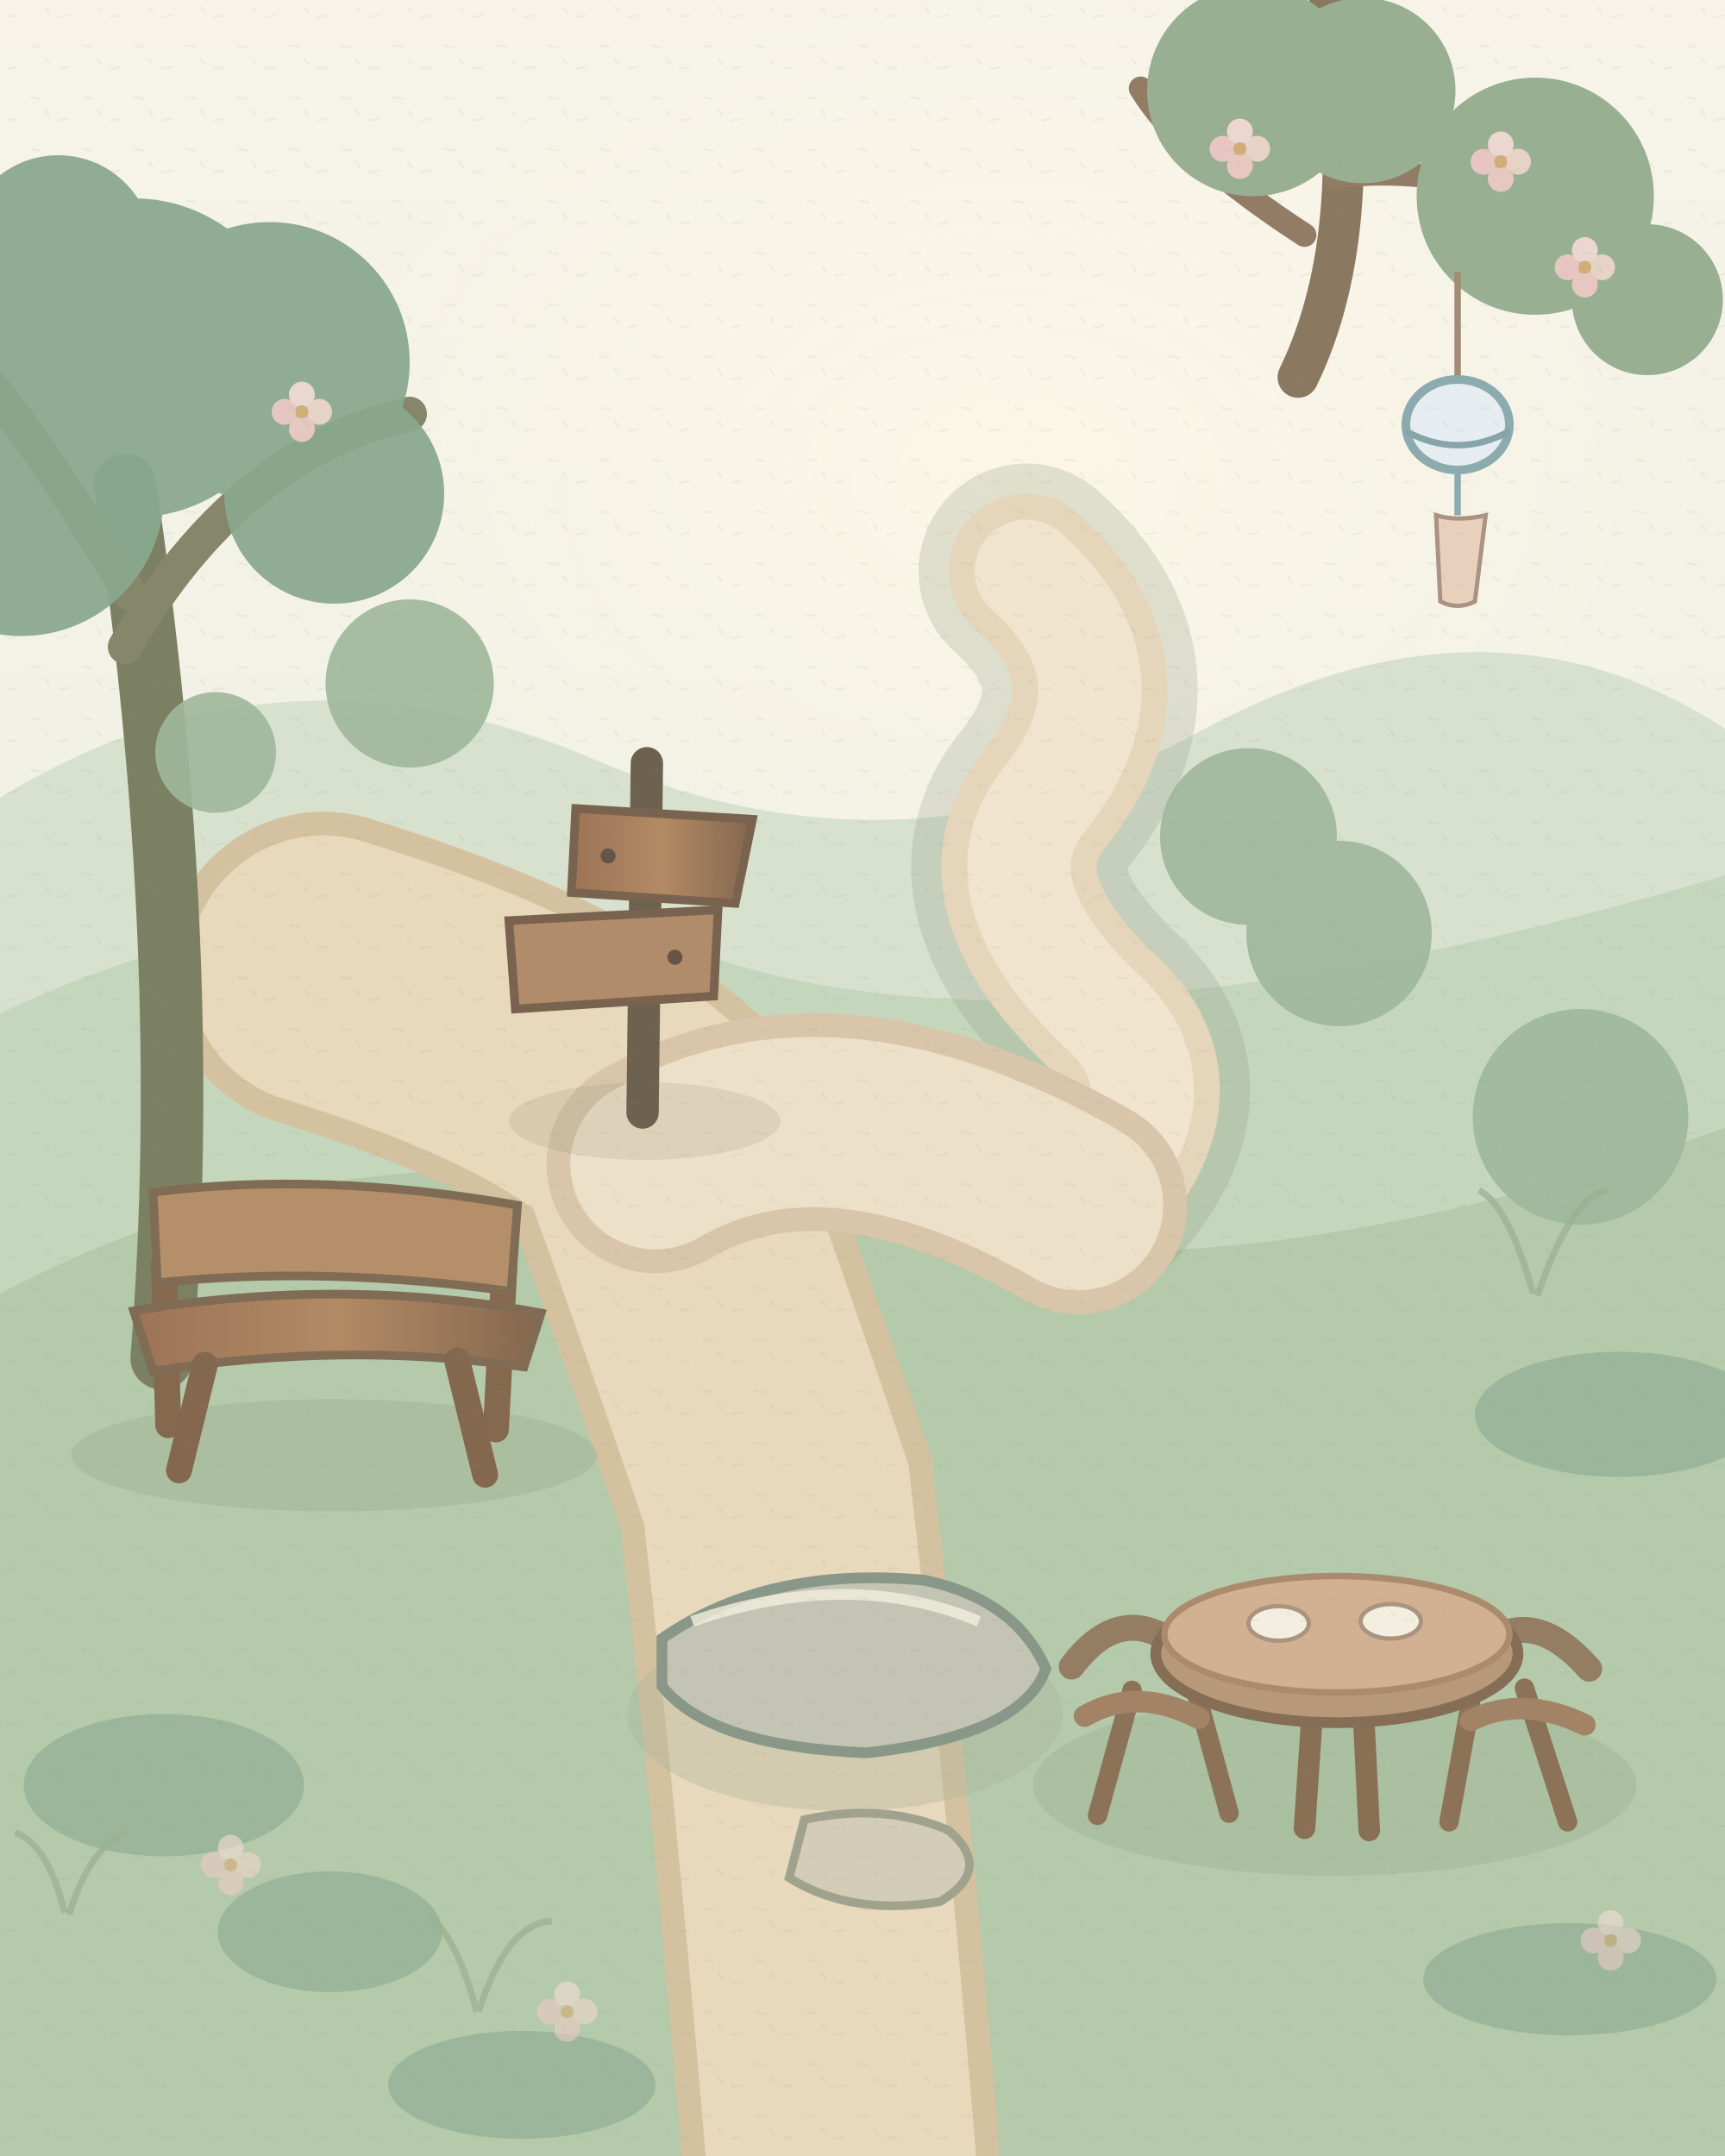
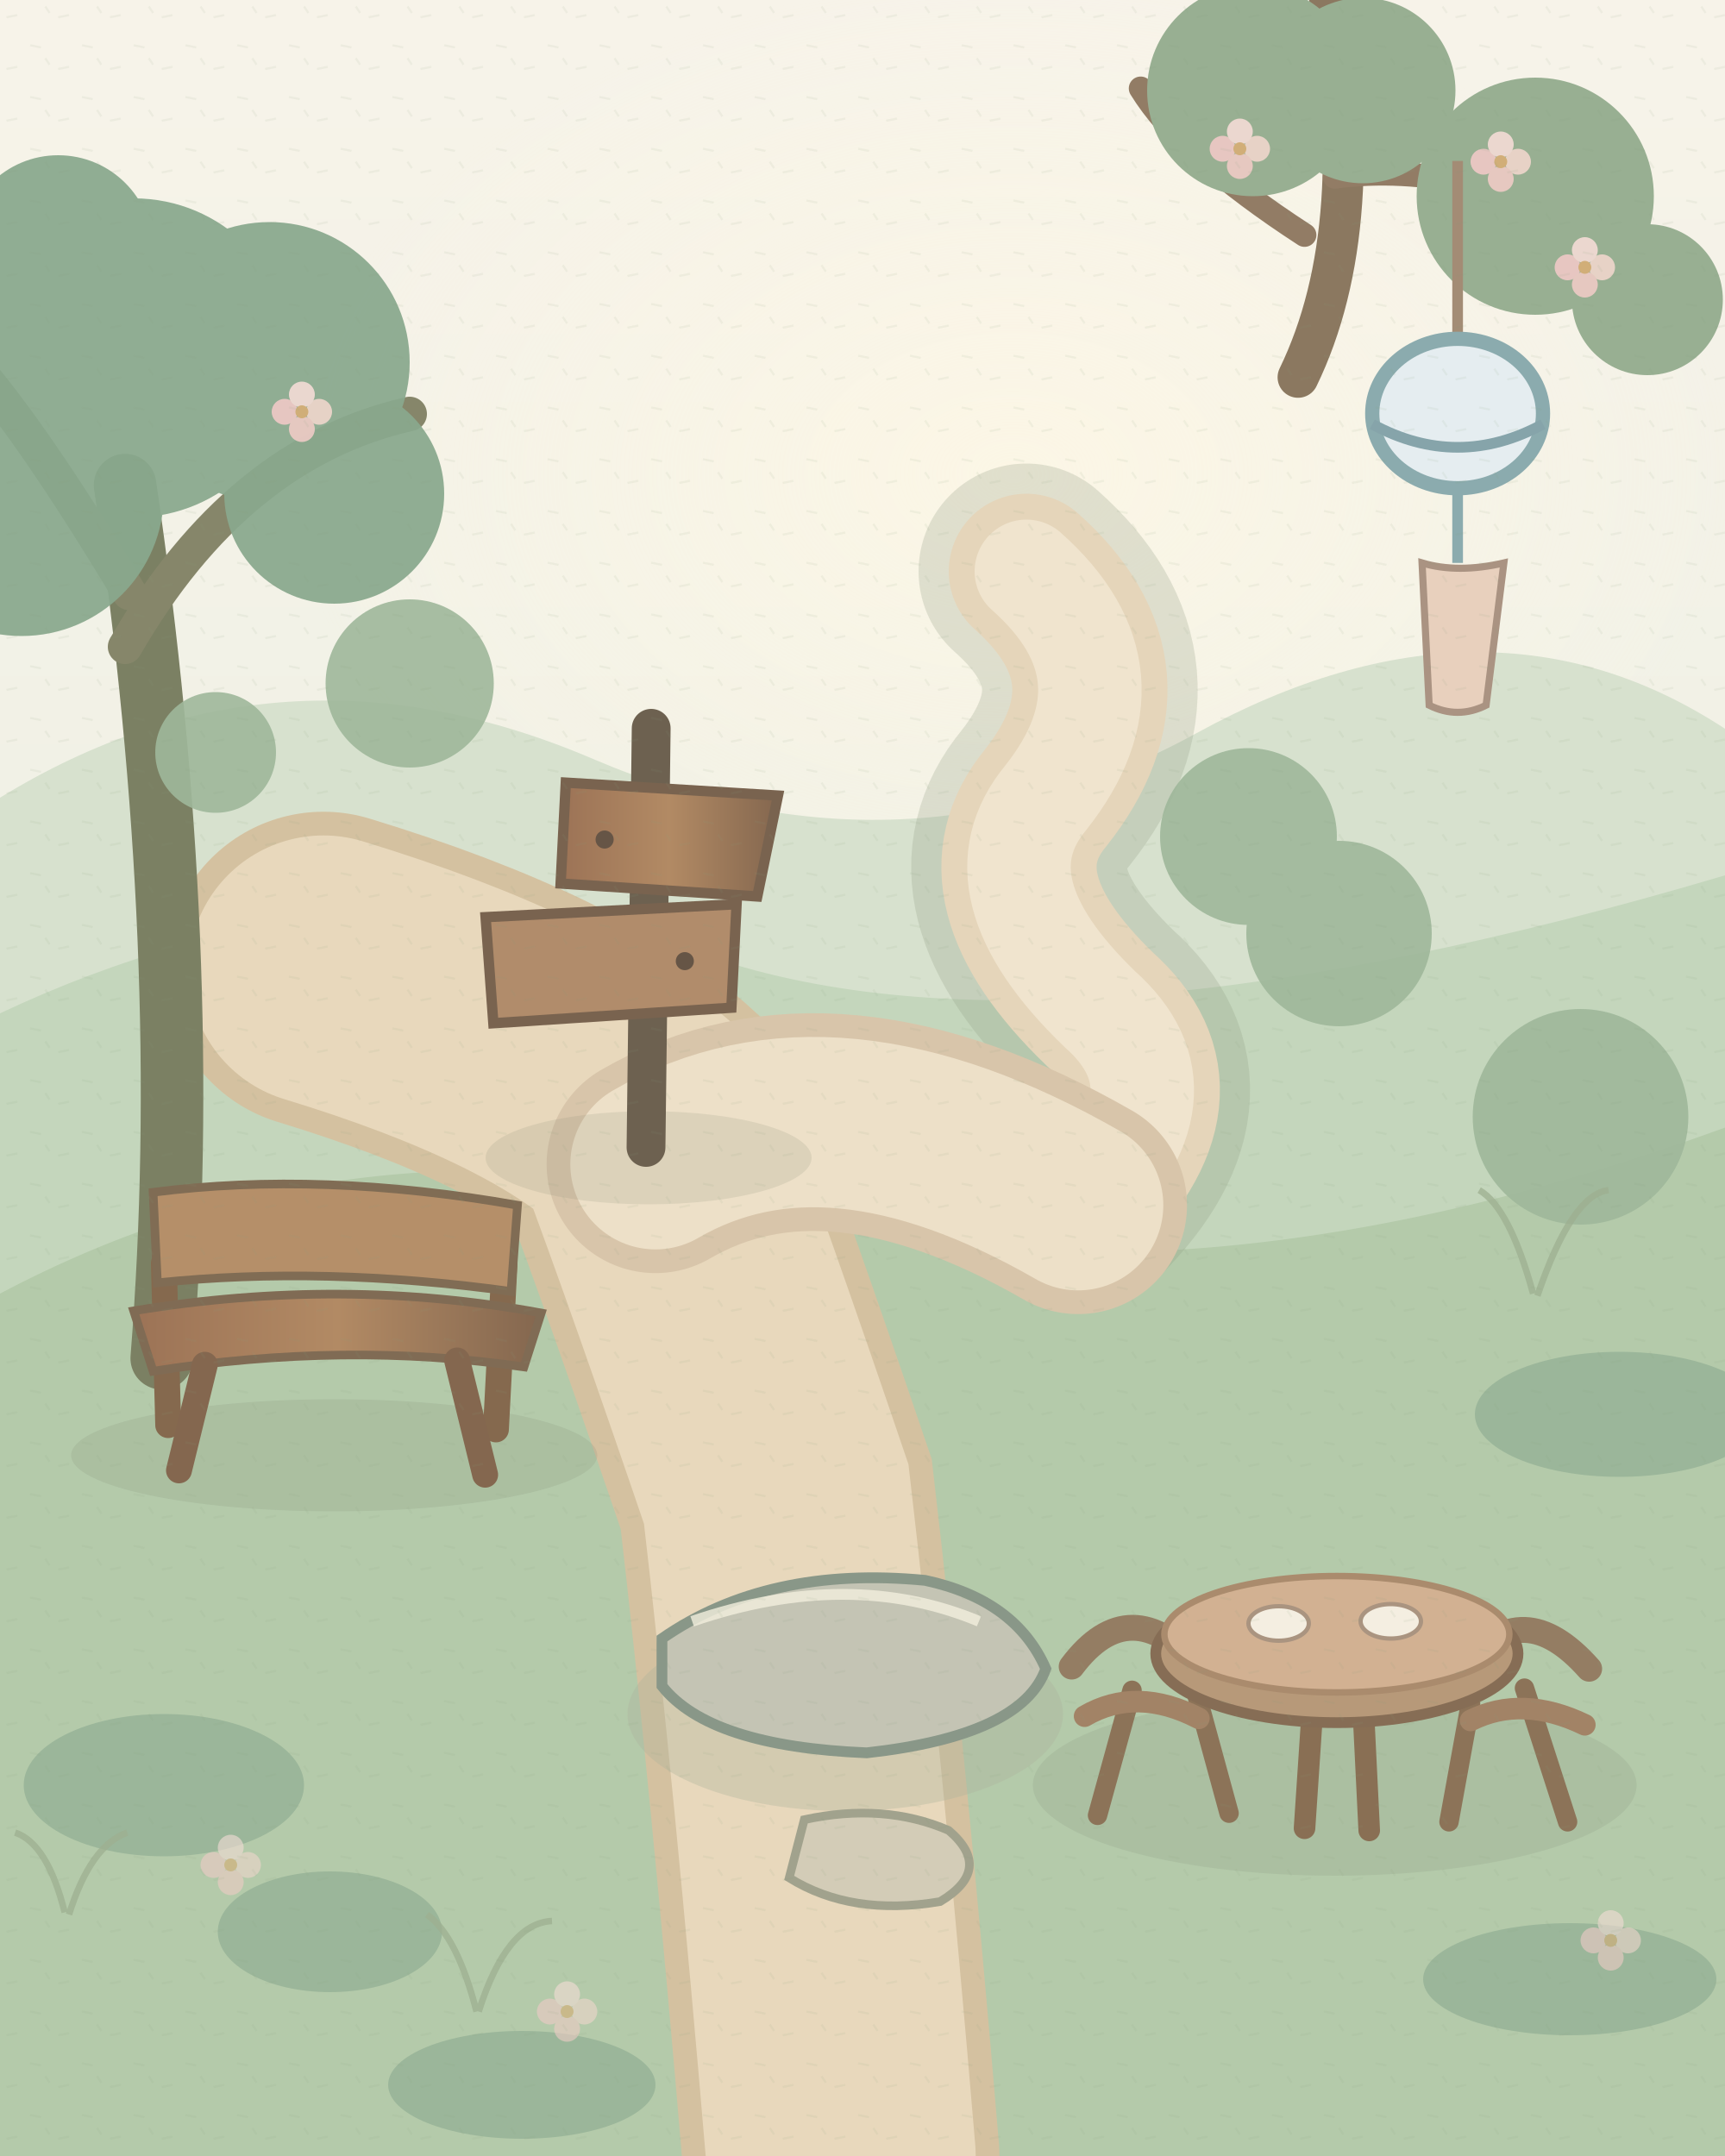
<svg xmlns="http://www.w3.org/2000/svg" width="800" height="1000" viewBox="0 0 800 1000" role="img" aria-labelledby="title desc">
  <defs>
    <linearGradient id="sky" x1="0" y1="0" x2="0" y2="1">
      <stop stop-color="#f7f3e9" />
      <stop offset=".63" stop-color="#edf0e4" />
      <stop offset="1" stop-color="#e3e9d8" />
    </linearGradient>
    <linearGradient id="soil" x1="0" x2=".35" y1="0" y2="1">
      <stop stop-color="#d3c2a7" />
      <stop offset="1" stop-color="#ead9b9" />
    </linearGradient>
    <linearGradient id="wood" x1="0" x2="1">
      <stop stop-color="#9c7356" />
      <stop offset=".5" stop-color="#b28a64" />
      <stop offset="1" stop-color="#84674f" />
    </linearGradient>
    <radialGradient id="light">
      <stop stop-color="#fff8e5" stop-opacity=".7" />
      <stop offset="1" stop-color="#fff8e5" stop-opacity="0" />
    </radialGradient>
    <pattern id="paper" width="24" height="24" patternUnits="userSpaceOnUse">
      <path d="M3 8l5-1M14 21l5 1M21 3l2 3" stroke="#8f9b80" stroke-opacity=".09" stroke-width="1" fill="none" />
    </pattern>
    <g id="leaf">
      <path d="M0 0 Q7 -10 16 -5Q12 7 0 0Z" fill="#85a48a" stroke="#748e74" stroke-width="1" />
    </g>
    <g id="blossom">
      <circle cx="-8" cy="0" r="6" fill="#efc9c7" />
      <circle cx="8" cy="0" r="6" fill="#efd6cc" />
      <circle cx="0" cy="-8" r="6" fill="#f4dcd6" />
      <circle cx="0" cy="8" r="6" fill="#eecbc5" />
      <circle r="3" fill="#d7ae75" />
    </g>
  </defs>
  <rect width="800" height="1000" fill="url(#sky)" />
  <ellipse cx="470" cy="220" rx="340" ry="230" fill="url(#light)" />
  <path d="M0 370 Q130 290 275 352 T555 340 T800 338 V1000H0Z" fill="#d7e1ce" />
  <path d="M0 470Q170 390 330 444T800 406V1000H0Z" fill="#c4d6bc" />
  <path d="M0 600Q170 510 360 562T800 523V1000H0Z" fill="#b4caaa" />
-   <path d="M476 265 Q530 313 485 370 Q451 411 510 468 Q554 507 500 559" fill="none" stroke="#8b987e" stroke-width="100" stroke-linecap="round" opacity=".24" />
-   <path d="M476 265 Q530 313 485 370 Q451 411 510 468 Q554 507 500 559" fill="none" stroke="#e5d5ba" stroke-width="72" stroke-linecap="round" />
-   <path d="M476 265 Q530 313 485 370 Q451 411 510 468 Q554 507 500 559" fill="none" stroke="#f0e4ce" stroke-width="48" stroke-linecap="round" />
+   <g id="cue-d" data-cue="d">
+     <path d="M476 265 Q530 313 485 370 Q451 411 510 468 Q554 507 500 559" fill="none" stroke="#8b987e" stroke-width="100" stroke-linecap="round" opacity=".24" />
+     <path d="M476 265 Q530 313 485 370 Q451 411 510 468 Q554 507 500 559" fill="none" stroke="#e5d5ba" stroke-width="72" stroke-linecap="round" />
+     <path d="M476 265 Q530 313 485 370 Q451 411 510 468 Q554 507 500 559" fill="none" stroke="#f0e4ce" stroke-width="48" stroke-linecap="round" />
+   </g>
  <path d="M390 1000 Q375 822 360 693 Q325 590 300 523 Q255 482 150 450" fill="none" stroke="#d4c1a0" stroke-width="147" stroke-linecap="round" />
  <path d="M390 1000 Q375 822 360 693 Q325 590 300 523 Q255 482 150 450" fill="none" stroke="#e8d8bc" stroke-width="125" stroke-linecap="round" />
  <path d="M304 540 Q385 493 500 559" fill="none" stroke="#d8c5aa" stroke-width="101" stroke-linecap="round" />
  <path d="M304 540 Q385 493 500 559" fill="none" stroke="#ede0c8" stroke-width="79" stroke-linecap="round" />
  <path d="M75 630Q90 442 58 225" stroke="#7b8063" stroke-width="29" fill="none" stroke-linecap="round" />
  <path d="M58 300Q110 210 190 192M60 275Q12 195 -18 163" stroke="#86866a" stroke-width="16" fill="none" stroke-linecap="round" />
  <g fill="#89a88d" opacity=".93">
    <circle cx="62" cy="166" r="74" />
    <circle cx="125" cy="168" r="65" />
    <circle cx="10" cy="229" r="66" />
    <circle cx="155" cy="229" r="51" />
    <circle cx="27" cy="116" r="44" />
  </g>
  <g fill="#9eb79a" opacity=".9">
    <circle cx="190" cy="317" r="39" />
    <circle cx="100" cy="349" r="28" />
    <circle cx="579" cy="388" r="41" />
    <circle cx="621" cy="433" r="43" />
    <circle cx="733" cy="518" r="50" />
  </g>
  <path d="M615 -10Q636 105 602 175" stroke="#8b7860" stroke-width="19" fill="none" stroke-linecap="round" />
  <path d="M619 82Q680 74 753 111M605 109Q548 72 529 41" stroke="#927c65" stroke-width="11" fill="none" stroke-linecap="round" />
  <g fill="#98af92">
    <circle cx="632" cy="42" r="43" />
    <circle cx="712" cy="91" r="55" />
    <circle cx="764" cy="139" r="35" />
    <circle cx="581" cy="42" r="49" />
  </g>
  <g opacity=".9">
    <use href="#blossom" x="696" y="75" />
    <use href="#blossom" x="735" y="124" />
    <use href="#blossom" x="575" y="69" />
    <use href="#blossom" x="140" y="191" />
  </g>
-   <path d="M676 126V189" stroke="#a38c75" stroke-width="3" />
-   <ellipse cx="676" cy="197" rx="24" ry="21" fill="#e5edf0" stroke="#8babae" stroke-width="4" />
-   <path d="M652 200Q676 213 700 200" fill="none" stroke="#86a4aa" stroke-width="3" />
-   <path d="M676 218V239" stroke="#8babae" stroke-width="3" />
-   <path d="M666 239Q676 242 689 239L684 279Q676 283 668 279Z" fill="#e8d0bd" stroke="#aa9382" stroke-width="2" />
-   <ellipse cx="299" cy="520" rx="63" ry="18" fill="#8f927a" opacity=".18" />
-   <path d="M300 354L298 516" stroke="#6d6150" stroke-width="15" stroke-linecap="round" />
-   <path d="M267 375L349 380L341 419L265 414Z" fill="url(#wood)" stroke="#79634f" stroke-width="4" />
-   <path d="M236 427L333 422L331 462L239 468Z" fill="#b18c6b" stroke="#79634f" stroke-width="4" />
-   <circle cx="282" cy="397" r="3.5" fill="#665546" />
-   <circle cx="313" cy="444" r="3.5" fill="#665546" />
-   <ellipse cx="155" cy="675" rx="122" ry="26" fill="#7e8974" opacity=".18" />
-   <path d="M76 586L78 661M234 586L230 663" stroke="#85694e" stroke-width="12" stroke-linecap="round" />
-   <path d="M71 553Q149 543 240 559L237 599Q150 587 73 595Z" fill="#b58f69" stroke="#806c54" stroke-width="4" />
-   <path d="M62 608Q159 592 251 609L243 634Q160 622 71 636Z" fill="url(#wood)" stroke="#806b54" stroke-width="4" />
-   <path d="M95 633L83 682M212 631L225 684" stroke="#84674f" stroke-width="12" stroke-linecap="round" />
-   <ellipse cx="392" cy="795" rx="101" ry="45" fill="#adb39c" opacity=".35" />
-   <path d="M307 760Q356 726 429 733Q471 742 485 774Q474 805 402 813Q329 810 307 782Z" fill="#c4c4b4" stroke="#899788" stroke-width="5" />
-   <path d="M321 752Q394 727 454 752" fill="none" stroke="#f2efdd" stroke-opacity=".8" stroke-width="5" />
-   <path d="M373 844Q410 836 440 849Q461 867 436 882Q395 889 366 871Z" fill="#d3ccb7" stroke="#a1a28d" stroke-width="4" />
-   <ellipse cx="619" cy="828" rx="140" ry="42" fill="#8b9b83" opacity=".23" />
-   <path d="M525 784L509 842M555 786L570 841M682 790L672 845M707 783L727 845" stroke="#8c7358" stroke-width="9" stroke-linecap="round" />
-   <path d="M497 773Q524 737 556 773M680 772Q706 739 737 774" stroke="#947d63" stroke-width="12" fill="none" stroke-linecap="round" />
-   <path d="M503 796Q527 782 556 797M682 798Q706 786 735 800" stroke="#a28366" stroke-width="10" fill="none" stroke-linecap="round" />
-   <path d="M609 788L605 848M632 788L635 849" stroke="#896f54" stroke-width="10" stroke-linecap="round" />
-   <ellipse cx="620" cy="767" rx="84" ry="32" fill="#b79979" stroke="#866d55" stroke-width="5" />
-   <ellipse cx="620" cy="758" rx="80" ry="27" fill="#d2b192" stroke="#aa8b6d" stroke-width="3" />
-   <g fill="#f4eee1" stroke="#aa9480" stroke-width="2">
-     <ellipse cx="593" cy="753" rx="14" ry="8" />
-     <ellipse cx="645" cy="752" rx="14" ry="8" />
+   <g id="cue-e" data-cue="e" transform="translate(676 205) scale(1.65) translate(-676 -205)">
+     <path d="M676 126V189" stroke="#a38c75" stroke-width="3" />
+     <ellipse cx="676" cy="197" rx="24" ry="21" fill="#e5edf0" stroke="#8babae" stroke-width="4" />
+     <path d="M652 200Q676 213 700 200" fill="none" stroke="#86a4aa" stroke-width="3" />
+     <path d="M676 218V239" stroke="#8babae" stroke-width="3" />
+     <path d="M666 239Q676 242 689 239L684 279Q676 283 668 279Z" fill="#e8d0bd" stroke="#aa9382" stroke-width="2" />
+   </g>
+   <g id="cue-a" data-cue="a" transform="translate(290 435) scale(1.20) translate(-290 -435)">
+     <ellipse cx="299" cy="520" rx="63" ry="18" fill="#8f927a" opacity=".18" />
+     <path d="M300 354L298 516" stroke="#6d6150" stroke-width="15" stroke-linecap="round" />
+     <path d="M267 375L349 380L341 419L265 414Z" fill="url(#wood)" stroke="#79634f" stroke-width="4" />
+     <path d="M236 427L333 422L331 462L239 468Z" fill="#b18c6b" stroke="#79634f" stroke-width="4" />
+     <circle cx="282" cy="397" r="3.5" fill="#665546" />
+     <circle cx="313" cy="444" r="3.5" fill="#665546" />
+   </g>
+   <g id="cue-c" data-cue="c">
+     <ellipse cx="155" cy="675" rx="122" ry="26" fill="#7e8974" opacity=".18" />
+     <path d="M76 586L78 661M234 586L230 663" stroke="#85694e" stroke-width="12" stroke-linecap="round" />
+     <path d="M71 553Q149 543 240 559L237 599Q150 587 73 595Z" fill="#b58f69" stroke="#806c54" stroke-width="4" />
+     <path d="M62 608Q159 592 251 609L243 634Q160 622 71 636Z" fill="url(#wood)" stroke="#806b54" stroke-width="4" />
+     <path d="M95 633L83 682M212 631L225 684" stroke="#84674f" stroke-width="12" stroke-linecap="round" />
+   </g>
+   <g id="cue-b" data-cue="b">
+     <ellipse cx="392" cy="795" rx="101" ry="45" fill="#adb39c" opacity=".35" />
+     <path d="M307 760Q356 726 429 733Q471 742 485 774Q474 805 402 813Q329 810 307 782Z" fill="#c4c4b4" stroke="#899788" stroke-width="5" />
+     <path d="M321 752Q394 727 454 752" fill="none" stroke="#f2efdd" stroke-opacity=".8" stroke-width="5" />
+     <path d="M373 844Q410 836 440 849Q461 867 436 882Q395 889 366 871Z" fill="#d3ccb7" stroke="#a1a28d" stroke-width="4" />
+   </g>
+   <g id="cue-f" data-cue="f">
+     <ellipse cx="619" cy="828" rx="140" ry="42" fill="#8b9b83" opacity=".23" />
+     <path d="M525 784L509 842M555 786L570 841M682 790L672 845M707 783L727 845" stroke="#8c7358" stroke-width="9" stroke-linecap="round" />
+     <path d="M497 773Q524 737 556 773M680 772Q706 739 737 774" stroke="#947d63" stroke-width="12" fill="none" stroke-linecap="round" />
+     <path d="M503 796Q527 782 556 797M682 798Q706 786 735 800" stroke="#a28366" stroke-width="10" fill="none" stroke-linecap="round" />
+     <path d="M609 788L605 848M632 788L635 849" stroke="#896f54" stroke-width="10" stroke-linecap="round" />
+     <ellipse cx="620" cy="767" rx="84" ry="32" fill="#b79979" stroke="#866d55" stroke-width="5" />
+     <ellipse cx="620" cy="758" rx="80" ry="27" fill="#d2b192" stroke="#aa8b6d" stroke-width="3" />
+     <g fill="#f4eee1" stroke="#aa9480" stroke-width="2">
+       <ellipse cx="593" cy="753" rx="14" ry="8" />
+       <ellipse cx="645" cy="752" rx="14" ry="8" />
+     </g>
  </g>
  <g fill="#9bb69a">
    <ellipse cx="76" cy="828" rx="65" ry="33" />
    <ellipse cx="153" cy="896" rx="52" ry="28" />
    <ellipse cx="751" cy="656" rx="67" ry="29" />
    <ellipse cx="728" cy="918" rx="68" ry="26" />
    <ellipse cx="242" cy="967" rx="62" ry="25" />
  </g>
  <g stroke="#9daf90" stroke-width="3" fill="none" opacity=".75">
    <path d="M30 887q-8-32-23-37m25 38q10-32 27-38M711 600q-11-40-25-48m27 49q16-47 33-49M221 933q-9-35-23-45m24 45q13-41 34-42" />
  </g>
  <g opacity=".6">
    <use href="#blossom" x="107" y="865" />
    <use href="#blossom" x="747" y="900" />
    <use href="#blossom" x="263" y="933" />
  </g>
  <rect width="800" height="1000" fill="url(#paper)" pointer-events="none" />
</svg>
